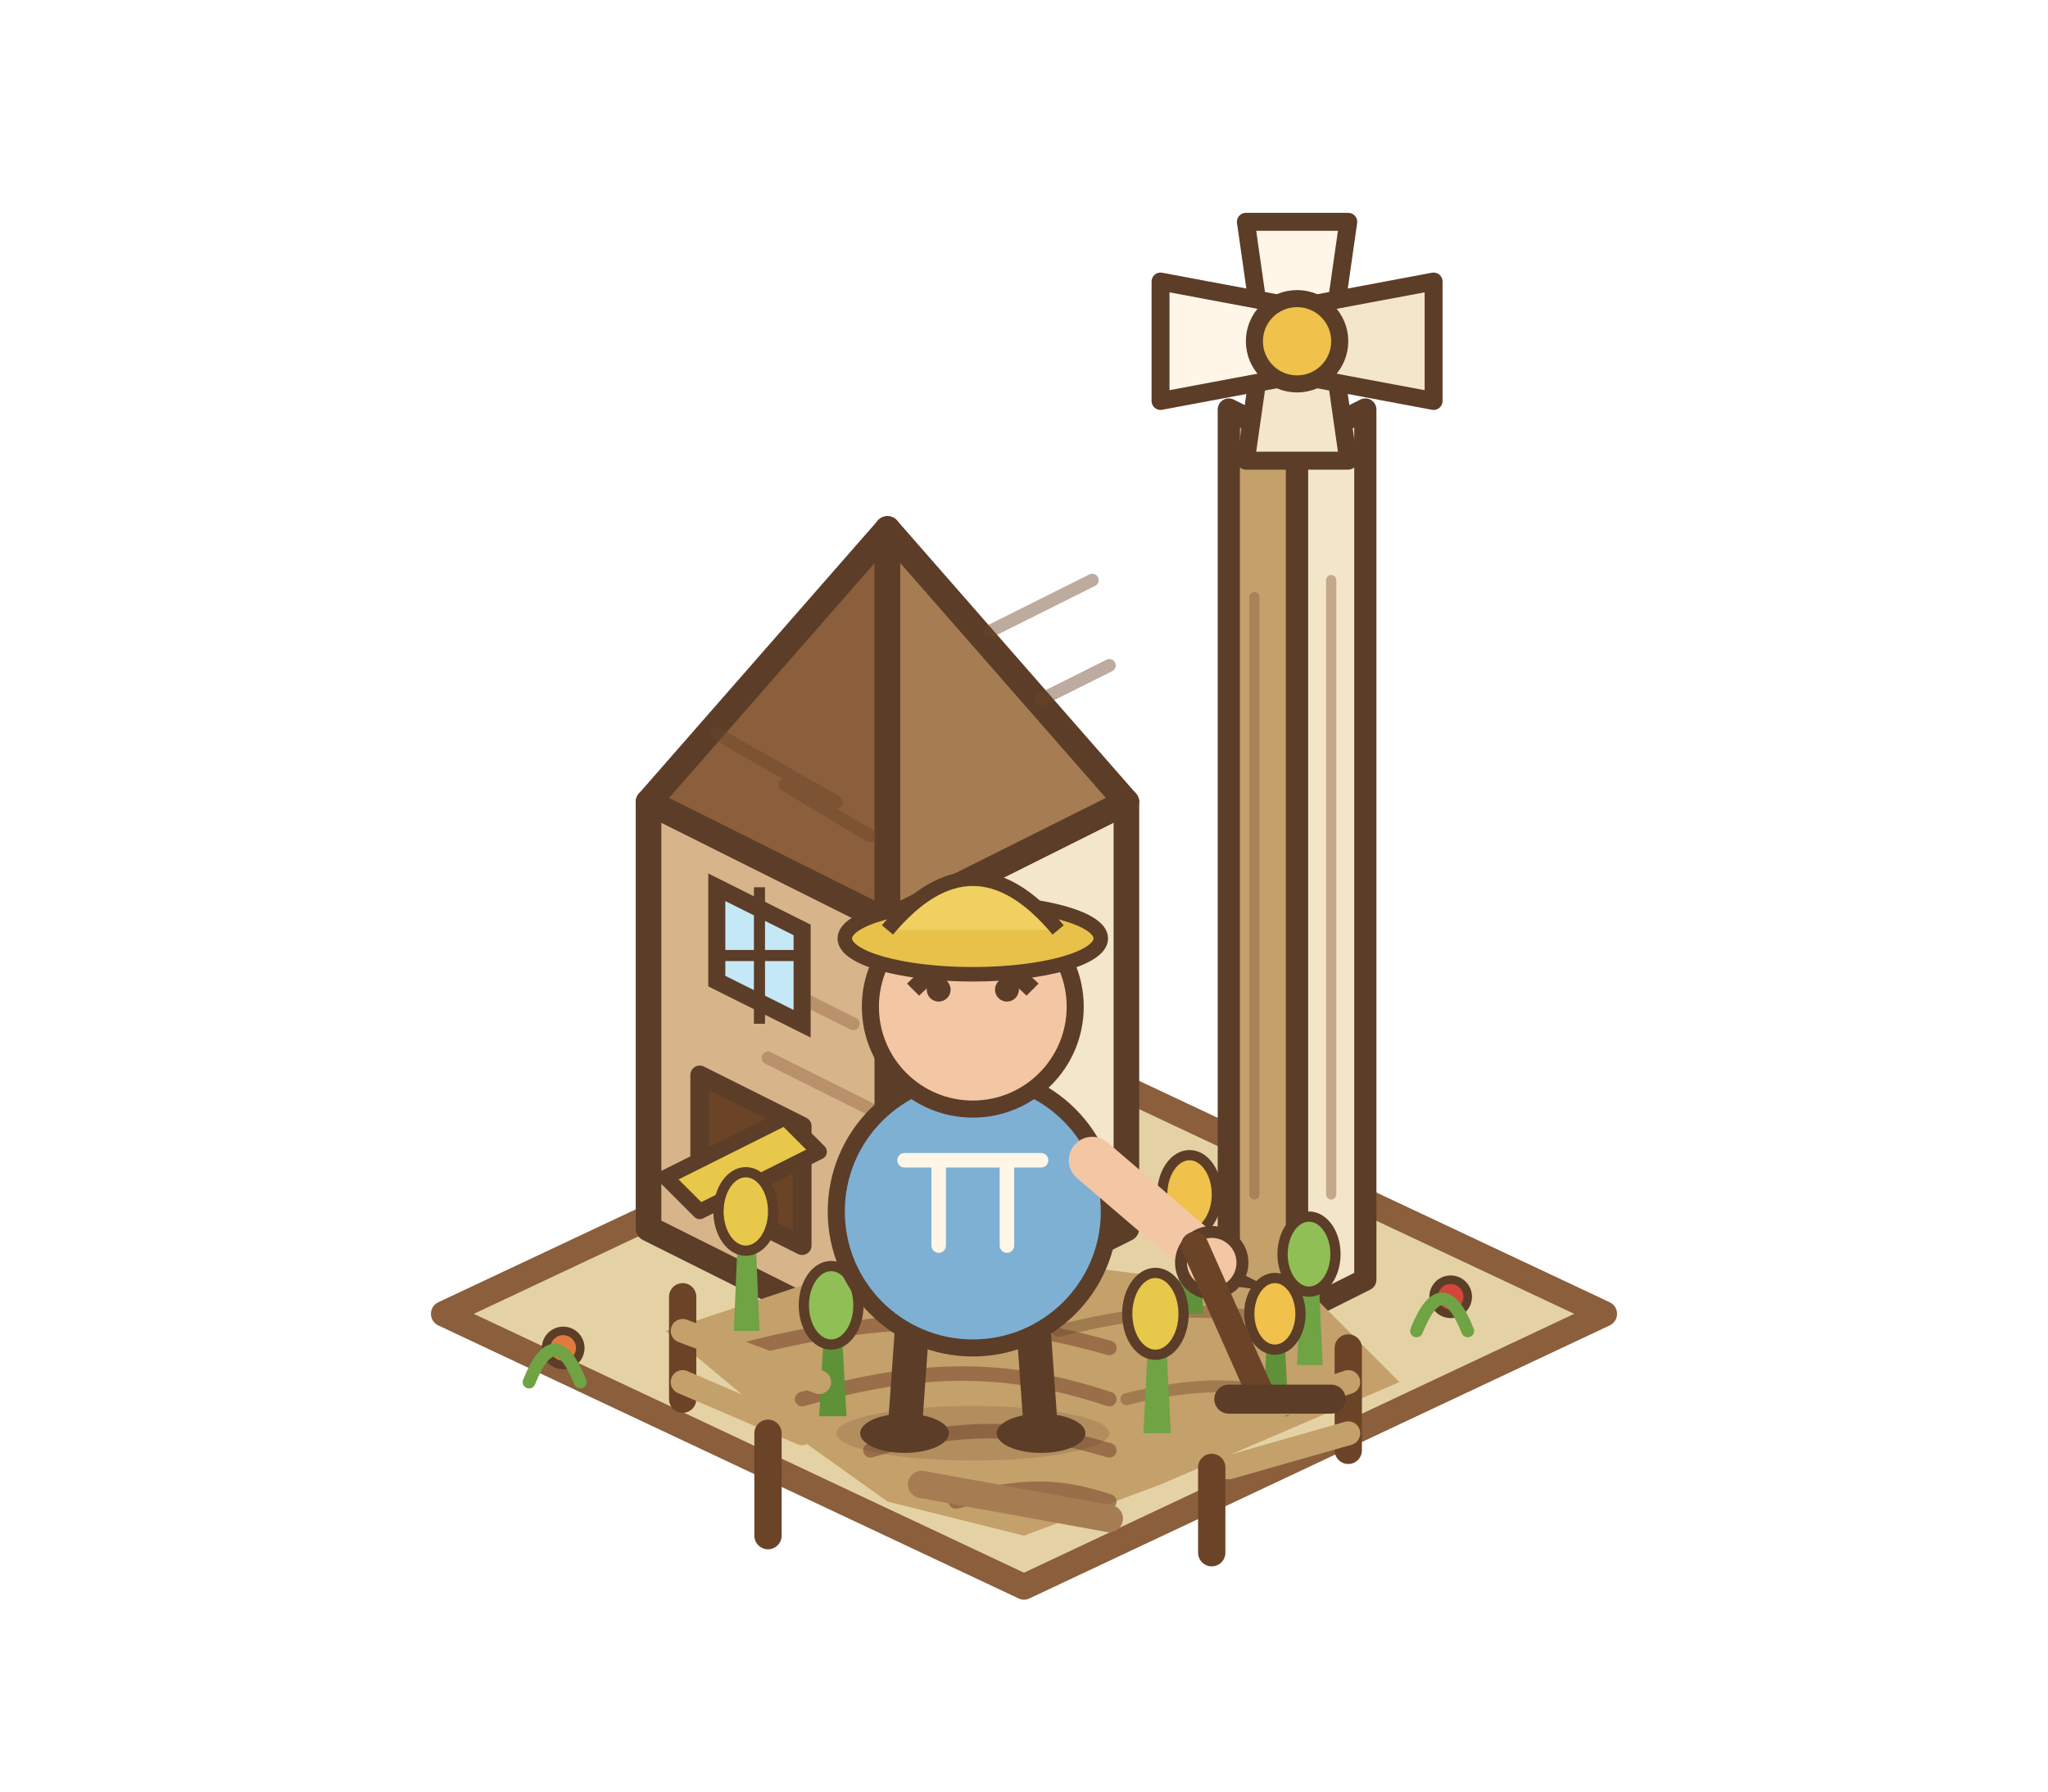
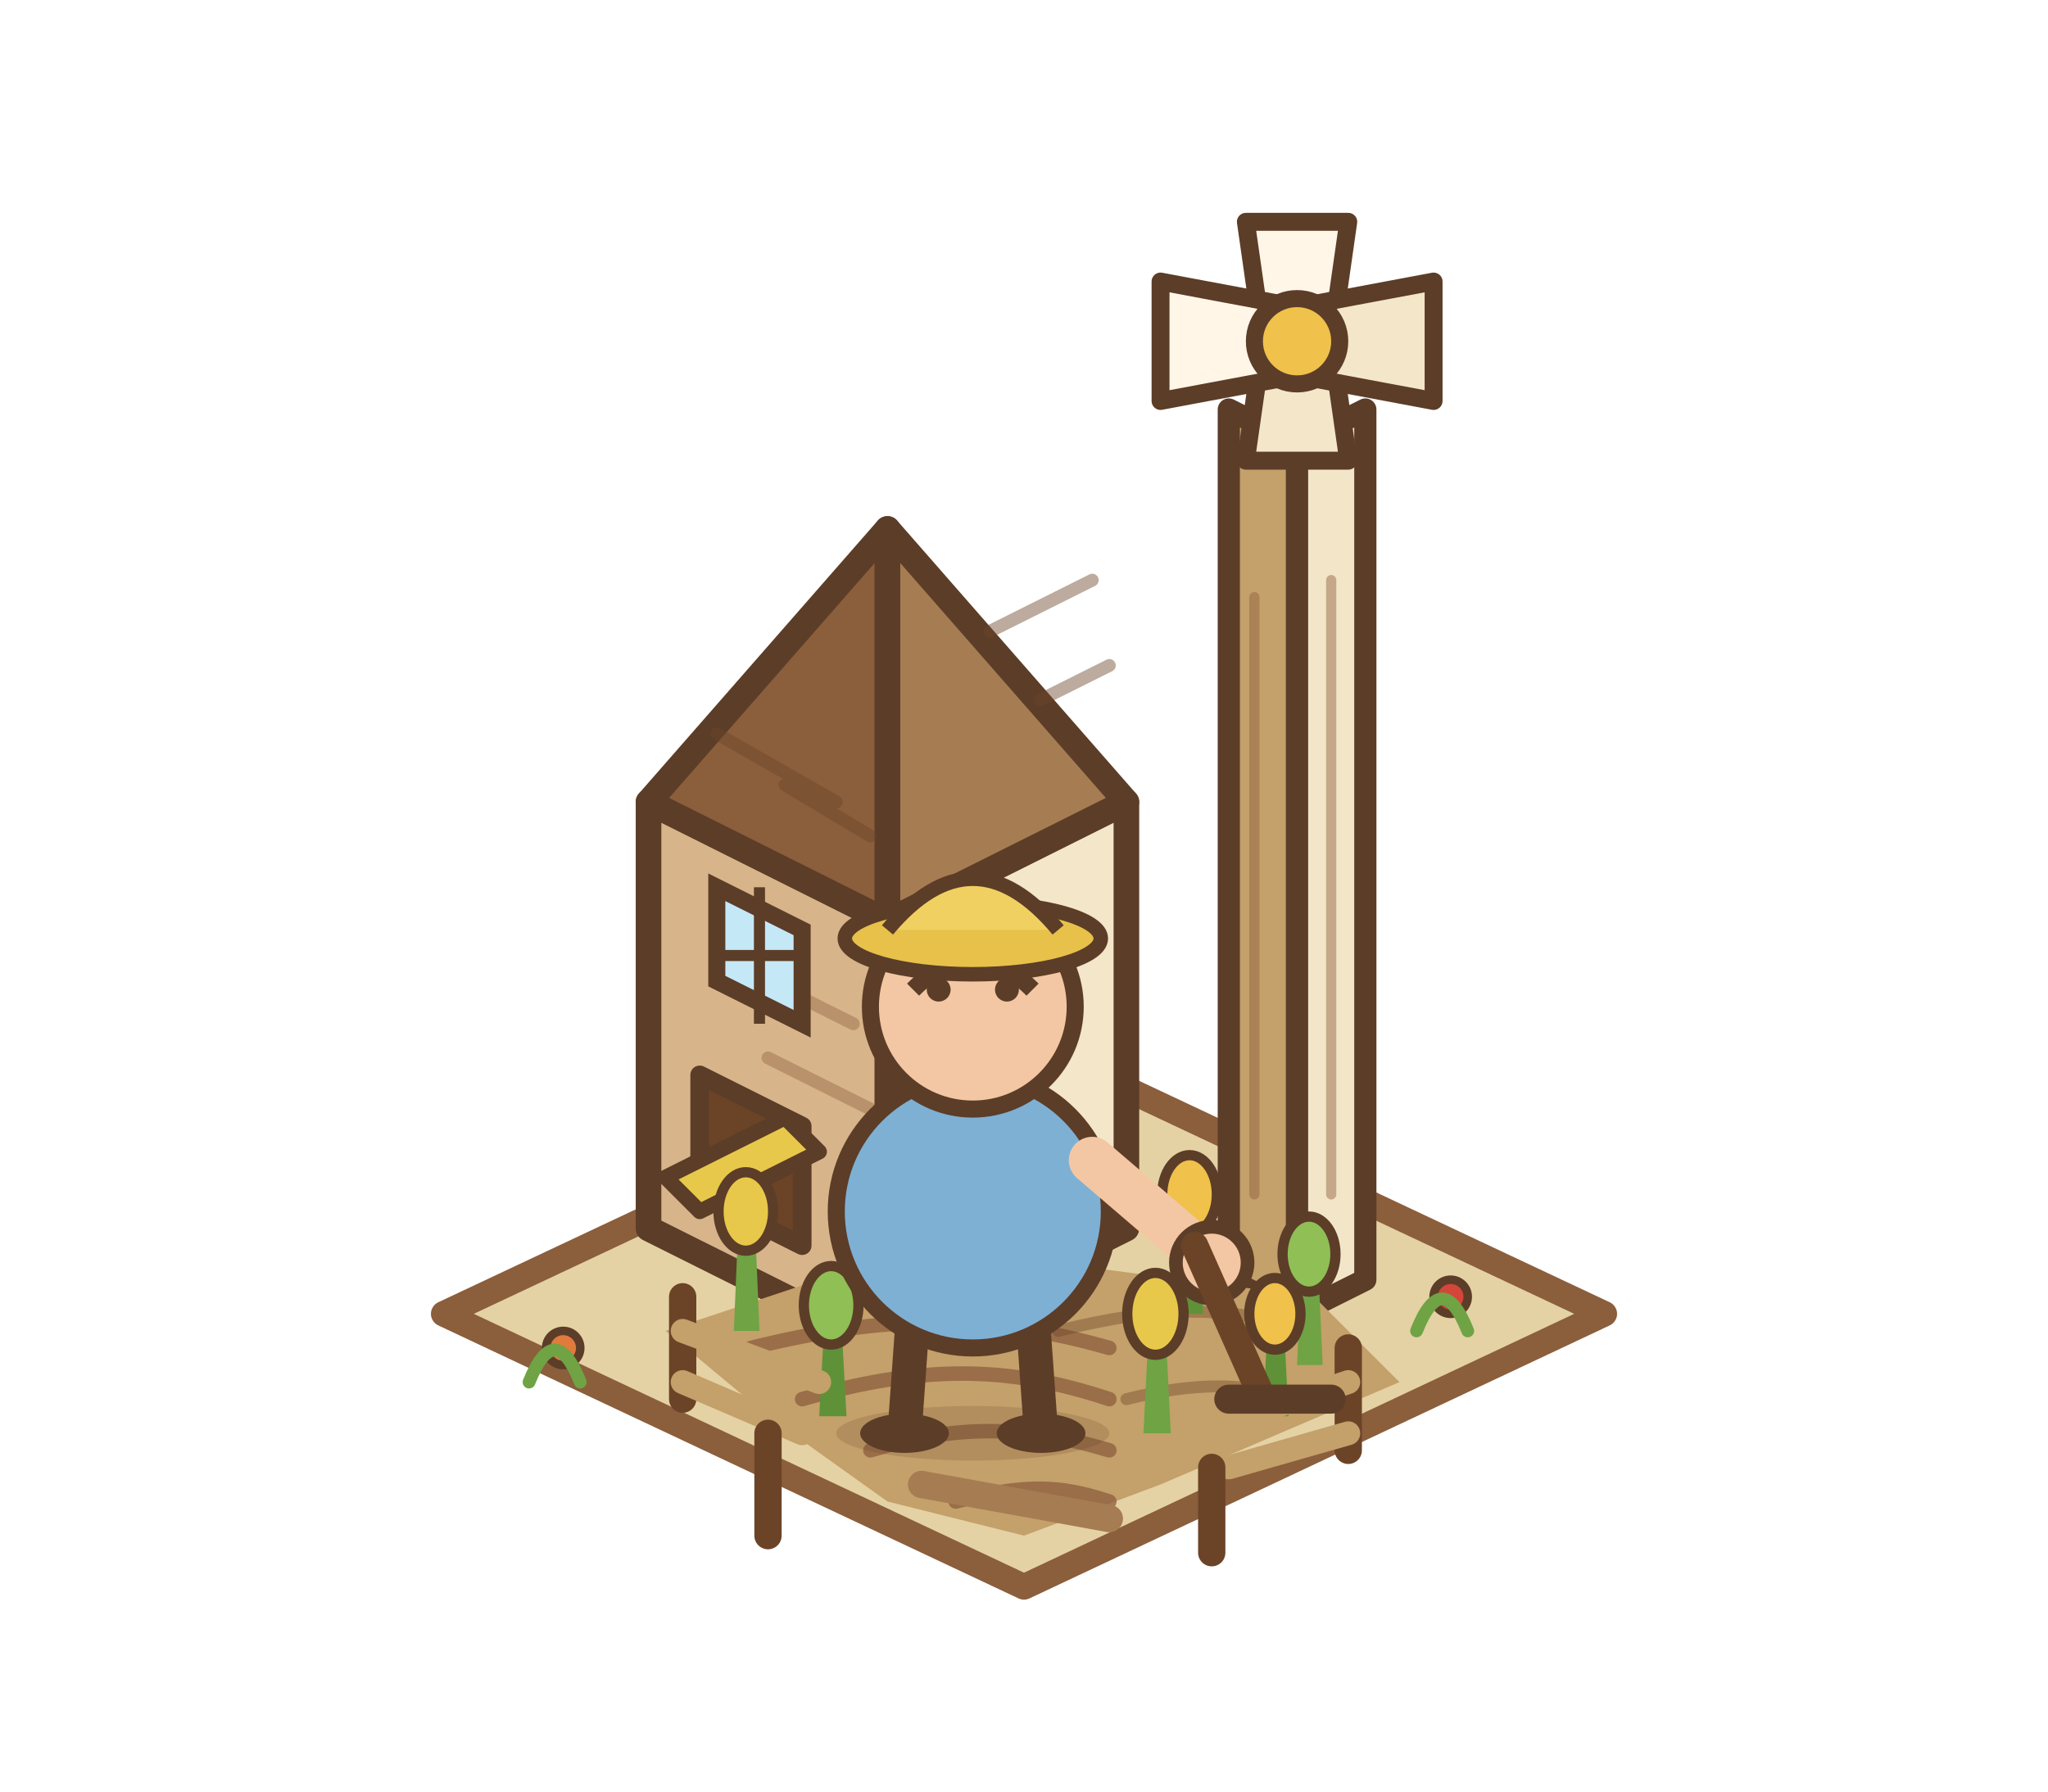
<svg xmlns="http://www.w3.org/2000/svg" viewBox="0 0 240 210" fill="none">
  <style>
    svg, svg * { pointer-events: none; }
    .mill { transform-box: view-box; transform-origin: 152px 40px; animation: spin 9s linear infinite; }
    .sway-a, .sway-b { transform-box: fill-box; transform-origin: 50% 100%; }
    .sway-a { animation: breeze-a 3.2s ease-in-out infinite; }
    .sway-b { animation: breeze-b 4.1s ease-in-out infinite; animation-delay: -1.6s; }
    .hoe { transform-box: view-box; transform-origin: 128px 136px; animation: hoe 2.7s ease-in-out infinite; }
    @keyframes spin { to { transform: rotate(360deg); } }
    @keyframes breeze-a {
      0%, 100% { transform: skewX(-5deg); }
      50% { transform: skewX(6deg); }
    }
    @keyframes breeze-b {
      0%, 100% { transform: skewX(4deg); }
      46% { transform: skewX(-6deg); }
    }
    @keyframes hoe {
      0%, 100% { transform: rotate(-12deg); }
      42% { transform: rotate(16deg); }
    }
  </style>
  <polygon points="120,186 188,154 120,122 52,154" fill="#e4d2a4" stroke="#8b5e3c" stroke-width="3" stroke-linejoin="round" />
  <polygon points="76,144 104,158 104,108 76,94" fill="#d7b48a" stroke="#5c3d28" stroke-width="3" stroke-linejoin="round" />
  <polygon points="132,144 104,158 104,108 132,94" fill="#f4e6c8" stroke="#5c3d28" stroke-width="3" stroke-linejoin="round" />
  <path d="M84 112l16 8M90 124l12 6M112 118v28M120 114v24" stroke="#8b5e3c" stroke-width="1.5" stroke-linecap="round" opacity=".4" />
  <polygon points="104,62 76,94 104,108" fill="#8b5e3c" stroke="#5c3d28" stroke-width="3" stroke-linejoin="round" />
  <polygon points="104,62 132,94 104,108" fill="#a67c52" stroke="#5c3d28" stroke-width="3" stroke-linejoin="round" />
  <path d="M84 86l14 8M92 92l10 6M116 74l12-6M122 82l8-4" stroke="#6b4428" stroke-width="1.5" stroke-linecap="round" opacity=".45" />
  <polygon points="84,104 94,109 94,120 84,115" fill="#c5e8f7" stroke="#5c3d28" stroke-width="2" />
  <path d="M89 104v16M84 112h10" stroke="#5c3d28" stroke-width="1.3" />
  <polygon points="82,126 94,132 94,146 82,140" fill="#6b4428" stroke="#5c3d28" stroke-width="2.2" stroke-linejoin="round" />
  <circle cx="90" cy="136" r="1.4" fill="#f0c14b" />
  <polygon points="78,138 92,131 96,135 82,142" fill="#e7c84a" stroke="#5c3d28" stroke-width="1.8" stroke-linejoin="round" />
  <polygon points="144,150 152,154 152,52 144,48" fill="#c4a06a" stroke="#5c3d28" stroke-width="2.6" stroke-linejoin="round" />
  <polygon points="160,150 152,154 152,52 160,48" fill="#f3e6c8" stroke="#5c3d28" stroke-width="2.6" stroke-linejoin="round" />
  <path d="M147 70v70M156 68v72" stroke="#8b5e3c" stroke-width="1.2" stroke-linecap="round" opacity=".45" />
  <g class="mill">
    <polygon points="148,40 156,40 158,26 146,26" fill="#fff6e8" stroke="#5c3d28" stroke-width="2.1" stroke-linejoin="round" />
    <polygon points="148,40 156,40 158,54 146,54" fill="#f4e6c8" stroke="#5c3d28" stroke-width="2.1" stroke-linejoin="round" />
    <polygon points="152,36 152,44 136,47 136,33" fill="#fff6e8" stroke="#5c3d28" stroke-width="2.1" stroke-linejoin="round" />
    <polygon points="152,36 152,44 168,47 168,33" fill="#f4e6c8" stroke="#5c3d28" stroke-width="2.1" stroke-linejoin="round" />
  </g>
  <circle cx="152" cy="40" r="5" fill="#f0c14b" stroke="#5c3d28" stroke-width="2" />
  <polygon points="78,156 108,146 154,152 164,162 136,174 120,180 104,176 90,166" fill="#c4a06a" />
  <path d="M88 158c16-4 28-4 42 0M94 164c14-4 24-4 36 0M102 170c10-3 18-3 28 0M112 176c8-2 12-2 18 0" stroke="#8b5e3c" stroke-width="1.7" stroke-linecap="round" opacity=".75" />
  <path d="M124 156c12-3 20-3 30 0M132 164c8-2 14-2 20 0" stroke="#6b4428" stroke-width="1.4" stroke-linecap="round" opacity=".4" />
  <g class="sway-a">
    <path d="M86 156h3l-.5-12h-2z" fill="#6fa344" />
    <ellipse cx="87.4" cy="142" rx="3.2" ry="4.6" fill="#e7c84a" stroke="#5c3d28" stroke-width="1.2" />
  </g>
  <g class="sway-a">
    <path d="M138 154h3l-.5-12h-2z" fill="#5f9238" />
    <ellipse cx="139.4" cy="140" rx="3.2" ry="4.6" fill="#f0c14b" stroke="#5c3d28" stroke-width="1.2" />
  </g>
  <g class="sway-a">
    <path d="M152 160h3l-.5-11h-2z" fill="#6fa344" />
    <ellipse cx="153.4" cy="147" rx="3.1" ry="4.4" fill="#8fbf55" stroke="#5c3d28" stroke-width="1.2" />
  </g>
  <g class="sway-b">
    <path d="M96 166h3.2l-.6-11h-2z" fill="#5f9238" />
    <ellipse cx="97.4" cy="153" rx="3.2" ry="4.6" fill="#8fbf55" stroke="#5c3d28" stroke-width="1.2" />
  </g>
  <g class="sway-b">
    <path d="M134 168h3.2l-.6-12h-2z" fill="#6fa344" />
    <ellipse cx="135.4" cy="154" rx="3.3" ry="4.8" fill="#e7c84a" stroke="#5c3d28" stroke-width="1.2" />
  </g>
  <g class="sway-b">
    <path d="M148 166h3l-.5-10h-2z" fill="#5f9238" />
    <ellipse cx="149.4" cy="154" rx="3" ry="4.2" fill="#f0c14b" stroke="#5c3d28" stroke-width="1.2" />
  </g>
  <path d="M80 152v12M158 158v12" stroke="#6b4428" stroke-width="3.2" stroke-linecap="round" />
  <path d="M80 156l16 6M80 162l14 6" stroke="#c4a06a" stroke-width="2.8" stroke-linecap="round" />
  <path d="M158 162l-12 4M158 168l-14 4" stroke="#c4a06a" stroke-width="2.8" stroke-linecap="round" />
  <g class="farmer">
    <ellipse cx="114" cy="168" rx="16" ry="3.2" fill="#5c3d28" opacity=".18" />
    <path d="M106 168l1-14M122 168l-1-14" stroke="#5c3d28" stroke-width="4" stroke-linecap="round" />
    <ellipse cx="106" cy="168" rx="5.2" ry="2.3" fill="#5c3d28" />
    <ellipse cx="122" cy="168" rx="5.2" ry="2.3" fill="#5c3d28" />
    <ellipse cx="114" cy="142" rx="16" ry="16" fill="#7eb0d4" stroke="#5c3d28" stroke-width="2" />
-     <path d="M106 136h16M110 136v10M118 136v10" stroke="#fff6e8" stroke-width="1.7" stroke-linecap="round" />
    <circle cx="114" cy="118" r="12" fill="#f3c7a3" stroke="#5c3d28" stroke-width="2" />
    <path d="M107 116q7-7 14 0" stroke="#5c3d28" stroke-width="2" fill="none" />
    <circle cx="110" cy="116" r="1.4" fill="#5c3d28" />
    <circle cx="118" cy="116" r="1.4" fill="#5c3d28" />
    <ellipse cx="114" cy="110" rx="15" ry="4.2" fill="#e7c14a" stroke="#5c3d28" stroke-width="1.7" />
    <path d="M104 109q10-12 20 0" fill="#f0d060" stroke="#5c3d28" stroke-width="1.7" stroke-linejoin="round" />
    <g class="hoe">
      <path d="M128 136l14 12" stroke="#f3c7a3" stroke-width="5.5" stroke-linecap="round" />
-       <circle cx="142" cy="148" r="3.6" fill="#f3c7a3" stroke="#5c3d28" stroke-width="1.4" />
+       <circle cx="142" cy="148" r="4.2" fill="#f3c7a3" stroke="#5c3d28" stroke-width="1.6" />
      <path d="M140 146l8 18" stroke="#6b4428" stroke-width="3.2" stroke-linecap="round" />
      <path d="M144 164h12" stroke="#5c3d28" stroke-width="3.4" stroke-linecap="round" />
    </g>
  </g>
  <path d="M90 168v12M142 172v10" stroke="#6b4428" stroke-width="3.2" stroke-linecap="round" />
  <path d="M108 174l22 4" stroke="#a67c52" stroke-width="3.2" stroke-linecap="round" />
  <circle cx="66" cy="158" r="2" fill="#e07a3d" stroke="#5c3d28" stroke-width="1" />
  <path d="M62 162c2-5 4-5 6 0" stroke="#6fa344" stroke-width="1.5" stroke-linecap="round" />
  <circle cx="170" cy="152" r="2" fill="#d4453a" stroke="#5c3d28" stroke-width="1" />
  <path d="M166 156c2-5 4-5 6 0" stroke="#6fa344" stroke-width="1.5" stroke-linecap="round" />
</svg>
